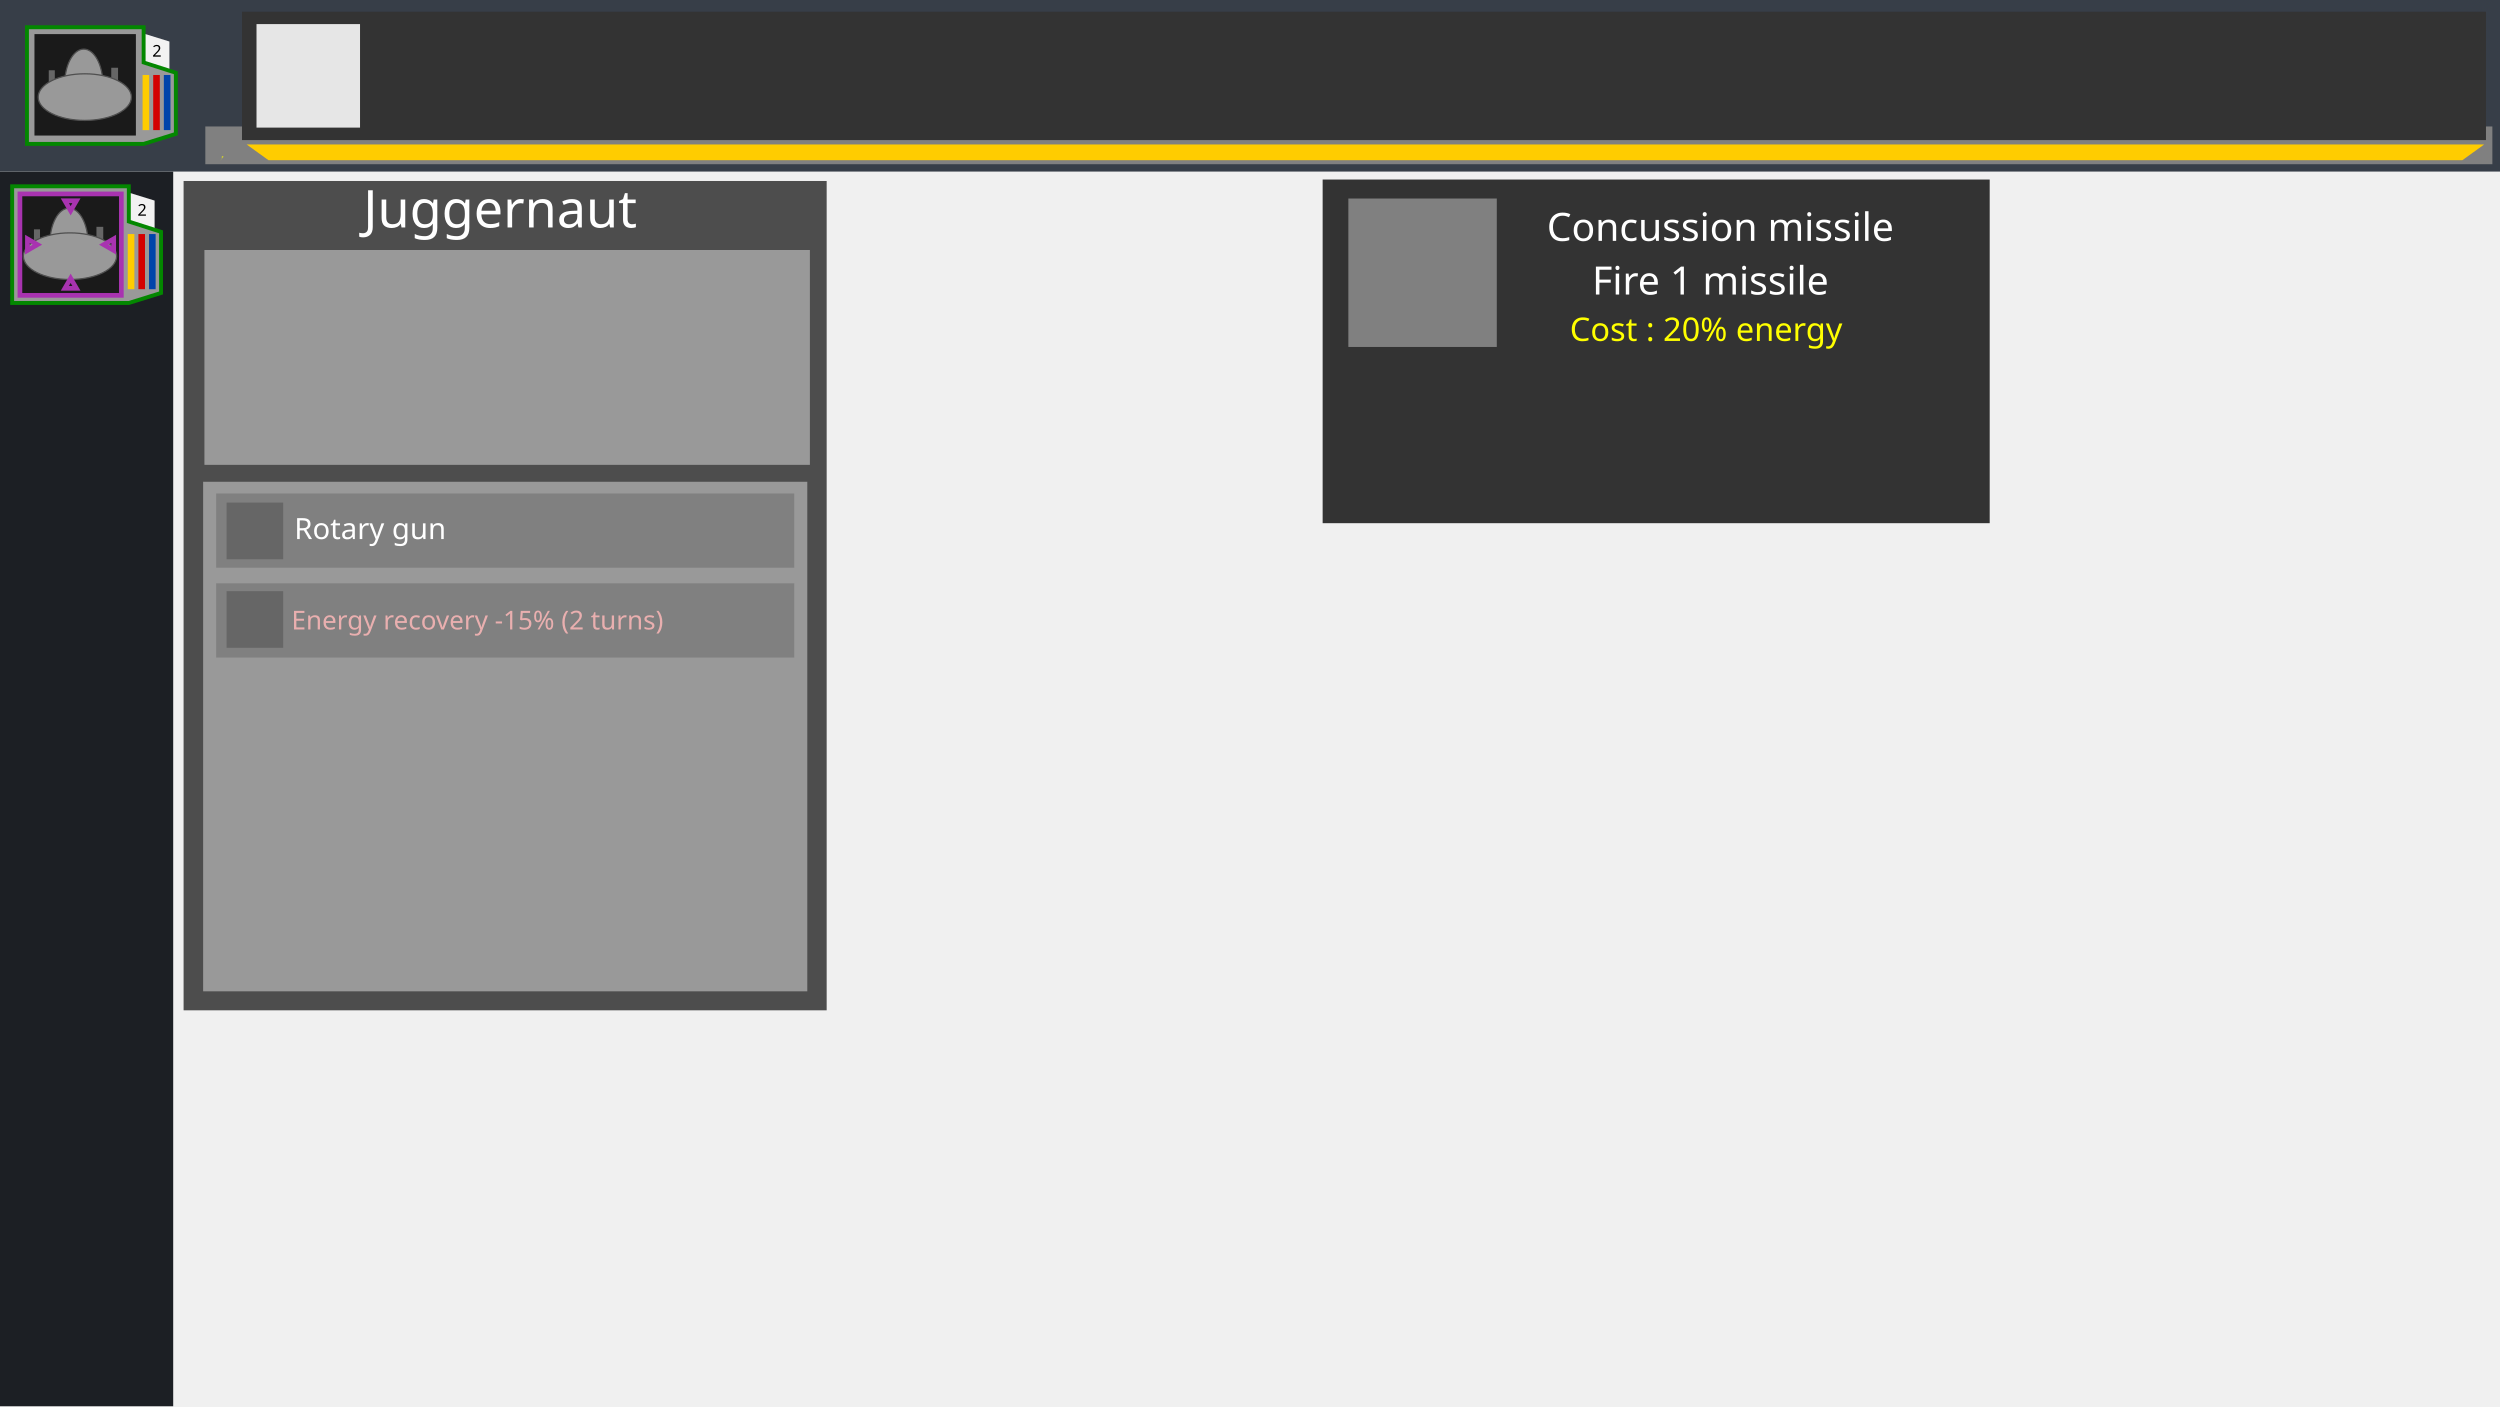
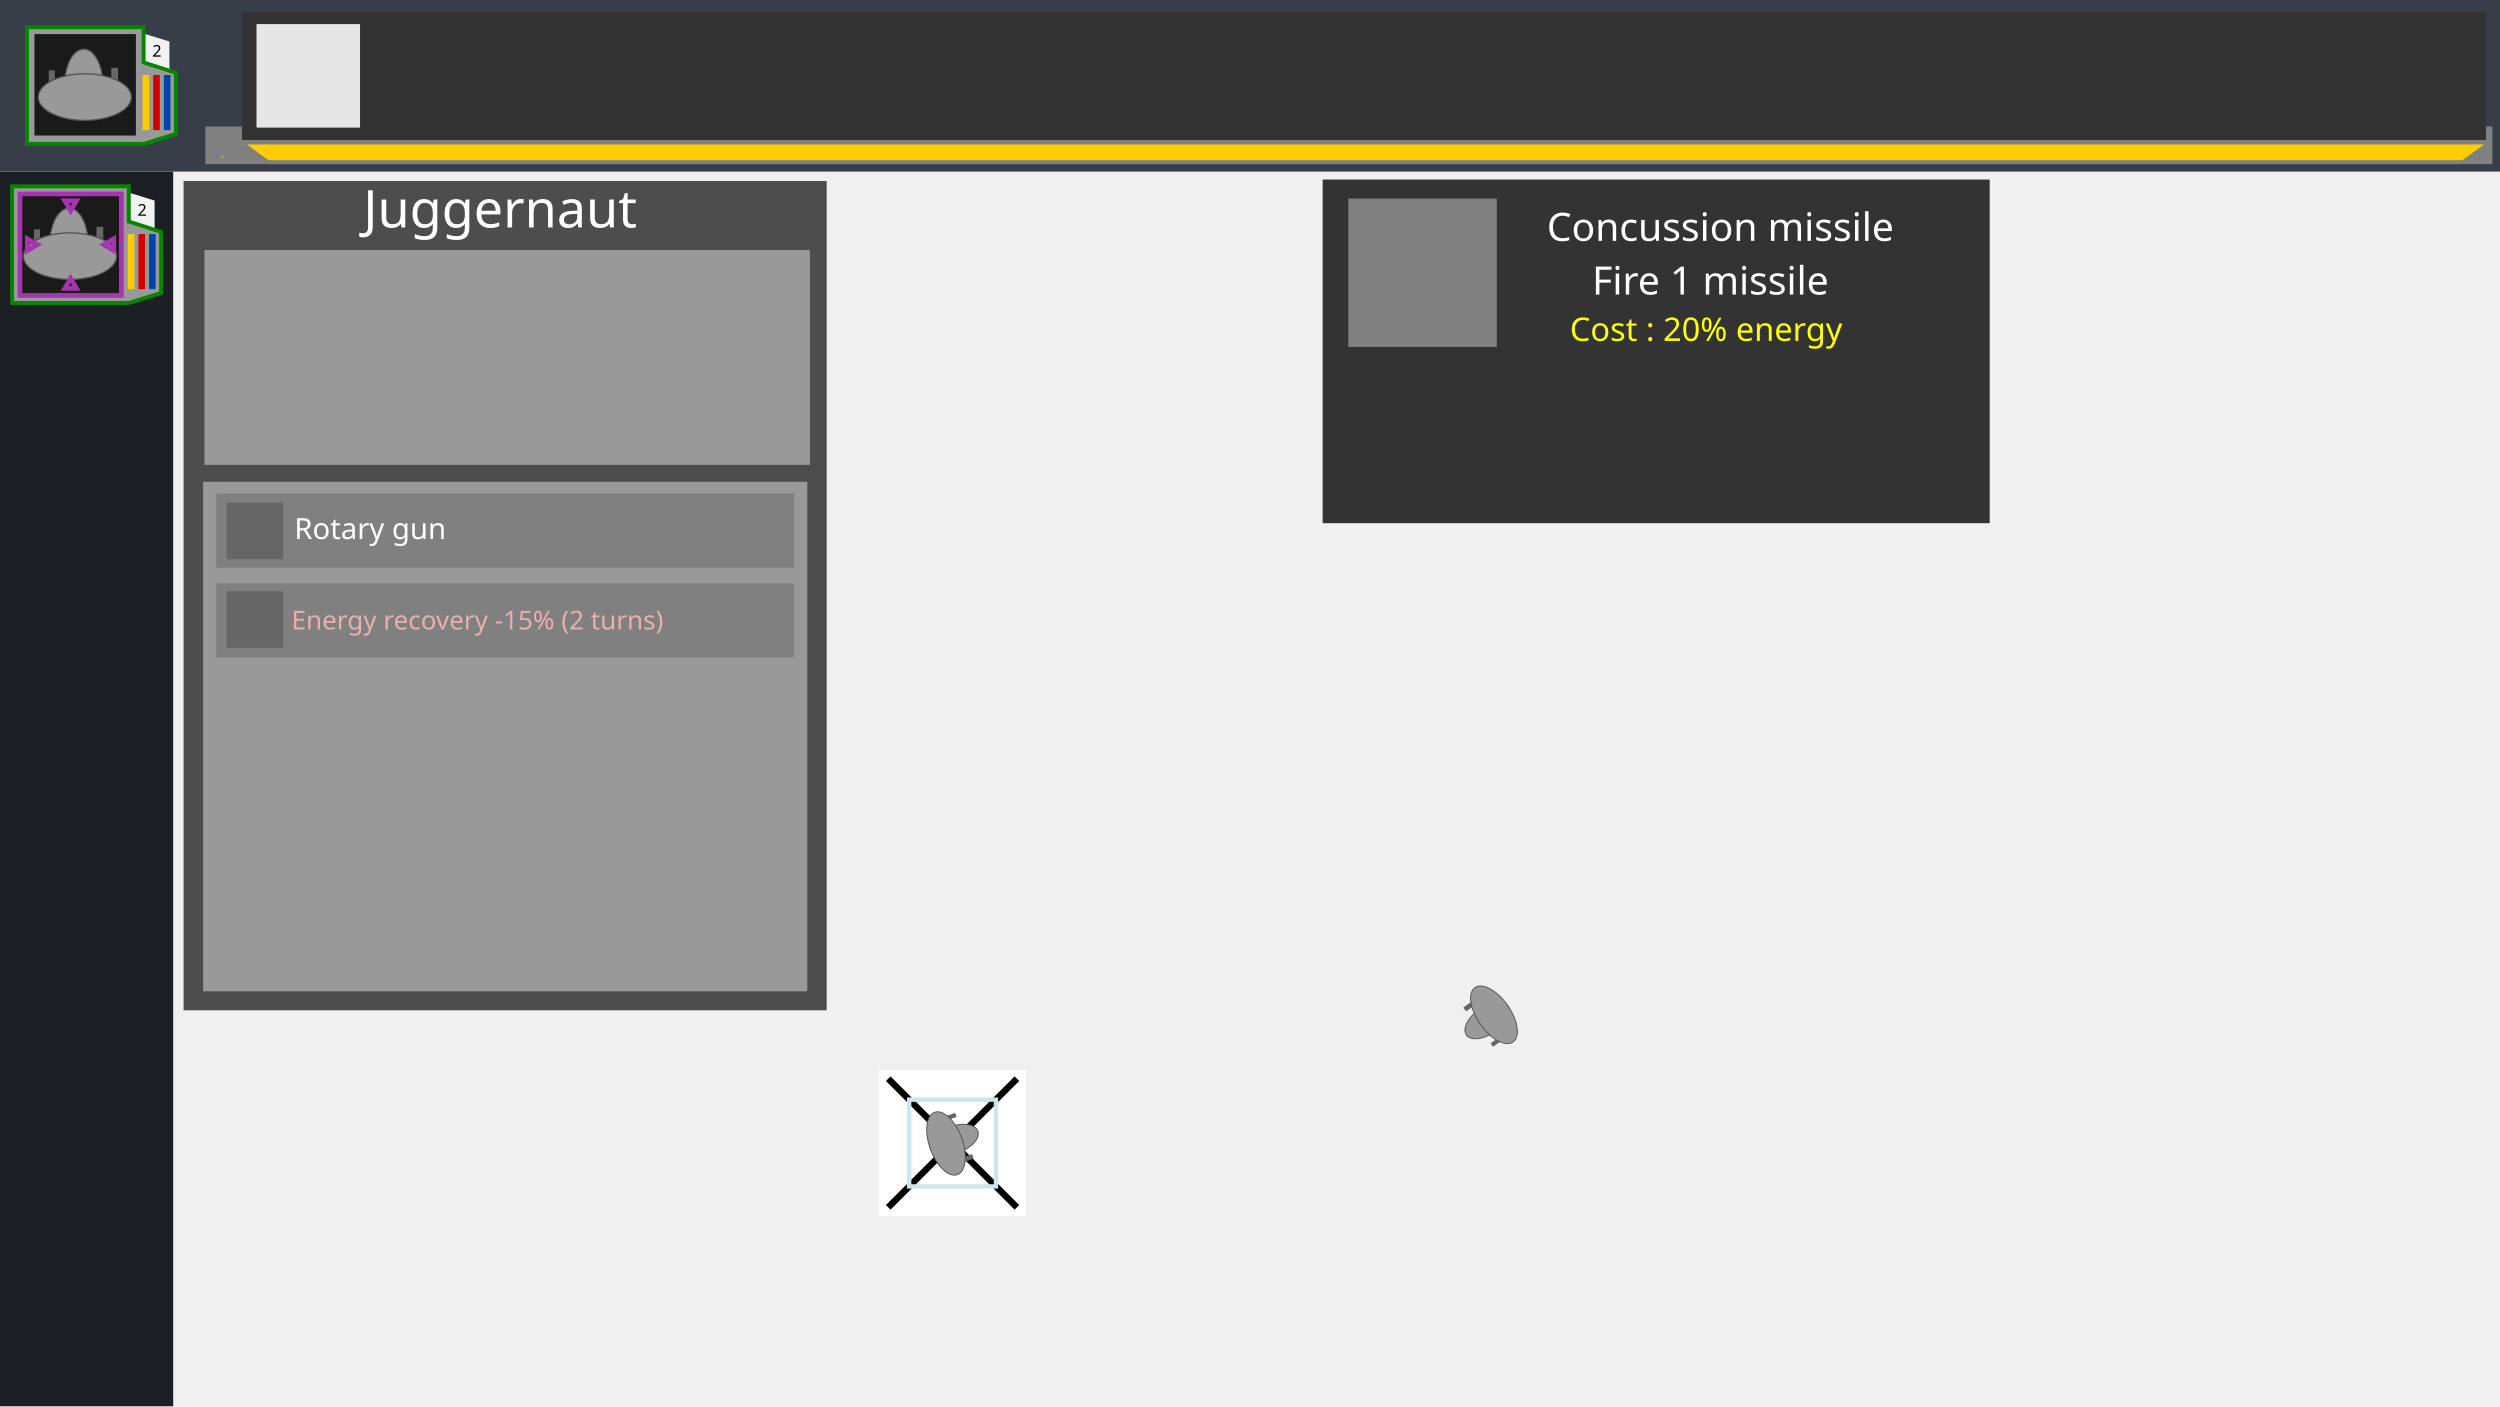
<svg xmlns="http://www.w3.org/2000/svg" xmlns:xlink="http://www.w3.org/1999/xlink" width="1920" height="1080" viewBox="0 0 1920 1080" id="svg2" version="1.1">
  <defs id="defs4">
    <mask maskUnits="userSpaceOnUse" id="mask4579">
      <g id="g4581" transform="translate(-31.78572,-23.92857)">
        <circle r="53.033" cy="-141.638" cx="132.835" id="circle4583" style="opacity:1;fill:none;fill-opacity:1;fill-rule:evenodd;stroke:#ffffff;stroke-width:4.3;stroke-linecap:butt;stroke-linejoin:miter;stroke-miterlimit:4;stroke-dasharray:none;stroke-opacity:1" />
        <path id="path4585" d="m 112.857,-206.209 55.357,0 -19.286,50.714 38.929,0 -73.929,92.857 21.429,-69.286 -36.429,0 z" style="fill:#ffffff;fill-opacity:1;fill-rule:evenodd;stroke:#000000;stroke-width:3.6;stroke-linecap:butt;stroke-linejoin:miter;stroke-miterlimit:4;stroke-dasharray:none;stroke-opacity:1" />
      </g>
    </mask>
  </defs>
+   <g id="layer17">
+     <g id="g4273">
+       <rect y="821.72" x="675.199" height="112.25" width="112.75" id="rect4417" style="opacity:1;fill:#ffffff;fill-opacity:1;fill-rule:evenodd;stroke:none;stroke-width:3.6;stroke-linecap:butt;stroke-linejoin:miter;stroke-miterlimit:4;stroke-dasharray:none;stroke-opacity:1" />
+       <path id="rect4375" d="m 680.397,830.203 47.641,47.641 -47.641,47.641 3.536,3.536 47.641,-47.641 47.641,47.641 3.536,-3.536 -47.641,-47.641 47.641,-47.641 -3.536,-3.536 -47.641,47.641 -47.641,-47.641 -3.536,3.536 z" style="opacity:1;fill:#000000;fill-opacity:1;fill-rule:evenodd;stroke:none;stroke-width:3.6;stroke-linecap:butt;stroke-linejoin:miter;stroke-miterlimit:4;stroke-dasharray:none;stroke-opacity:1" />
+     </g>
+     <path style="opacity:1;fill:#cbe6ed;fill-opacity:1;fill-rule:evenodd;stroke:none;stroke-width:3.6;stroke-linecap:butt;stroke-linejoin:miter;stroke-miterlimit:4;stroke-dasharray:none;stroke-opacity:1" d="m 696.573,842.843 0,70.004 70.002,0 0,-70.004 -70.002,0 z m 3.357,3.359 63.287,0 0,63.285 -63.287,0 0,-63.285 z" id="path4438" />
+     <use x="0" y="0" xlink:href="#g4184" id="use4320" transform="matrix(0.06661534,0.1830241,-0.1830241,0.06661534,775.1886,930.2258)" width="100%" height="100%" />
+     <use x="0" y="0" xlink:href="#use4320" id="use4429" transform="matrix(-0.9659258,0.258819,-0.258819,-0.9659258,2076.422,1439.591)" width="100%" height="100%" />
+   </g>
  <g id="layer13" style="display:inline">
    <g id="layer14">
      <rect transform="translate(0,27.63784)" style="opacity:1;fill:#1c1f24;fill-opacity:1;fill-rule:evenodd;stroke:none;stroke-width:16;stroke-linecap:butt;stroke-linejoin:miter;stroke-miterlimit:4;stroke-dasharray:none;stroke-opacity:1" id="rect4415" width="133.015" height="948.23" x="0" y="104.132" />
    </g>
    <g id="layer15" style="display:inline">
      <g id="g4211" transform="translate(-0.7657451,27.63784)">
        <path transform="translate(0,-27.63784)" id="rect4602" d="m 95.459,146.619 24.042,7.425 0,24.042 -24.042,0 z" style="display:inline;opacity:1;fill:#f2f2f2;fill-opacity:1;fill-rule:evenodd;stroke:none;stroke-width:3.6;stroke-linecap:butt;stroke-linejoin:miter;stroke-miterlimit:4;stroke-dasharray:none;stroke-opacity:1" />
        <path id="rect4197" d="m 10.102,115.446 89.601,0 0,27.06 24.743,7.928 0,46.913 -24.743,7.699 -89.601,0 z" style="opacity:1;fill:#999999;fill-opacity:1;fill-rule:evenodd;stroke:#038700;stroke-width:3;stroke-linecap:butt;stroke-linejoin:miter;stroke-miterlimit:4;stroke-dasharray:none;stroke-opacity:1" />
        <rect y="152.119" x="98.892" height="42.341" width="5.065" id="rect4437-3-3" style="opacity:1;fill:#ffcc00;fill-opacity:1;fill-rule:evenodd;stroke:none;stroke-width:16;stroke-linecap:butt;stroke-linejoin:miter;stroke-miterlimit:4;stroke-dasharray:none;stroke-opacity:1" />
        <rect y="152.119" x="107.062" height="42.341" width="5.065" id="rect4437-3-3-6" style="opacity:1;fill:#d40000;fill-opacity:1;fill-rule:evenodd;stroke:none;stroke-width:16;stroke-linecap:butt;stroke-linejoin:miter;stroke-miterlimit:4;stroke-dasharray:none;stroke-opacity:1" />
        <rect y="152.119" x="115.232" height="42.341" width="5.065" id="rect4437-3-3-6-7" style="opacity:1;fill:#0044aa;fill-opacity:1;fill-rule:evenodd;stroke:none;stroke-width:16;stroke-linecap:butt;stroke-linejoin:miter;stroke-miterlimit:4;stroke-dasharray:none;stroke-opacity:1" />
        <rect y="120.727" x="15.855" height="77.905" width="77.905" id="rect4248" style="opacity:1;fill:#1a1a1a;fill-opacity:1;fill-rule:evenodd;stroke:none;stroke-width:3.6;stroke-linecap:butt;stroke-linejoin:miter;stroke-miterlimit:4;stroke-dasharray:none;stroke-opacity:1" />
        <use height="100%" width="100%" transform="matrix(0.2736787,0,0,0.2736787,146.6348,129.8692)" id="use4250" xlink:href="#g4184" y="0" x="0" />
        <text id="text4606" y="138.048" x="106.339" style="font-style:normal;font-weight:normal;font-size:12.5px;line-height:125%;font-family:sans-serif;letter-spacing:0px;word-spacing:0px;fill:#000000;fill-opacity:1;stroke:none;stroke-width:1px;stroke-linecap:butt;stroke-linejoin:miter;stroke-opacity:1" xml:space="preserve">
          <tspan y="138.048" x="106.339" id="tspan4608">2</tspan>
        </text>
      </g>
    </g>
    <g id="layer16" style="display:inline">
      <rect y="148.931" x="15.297" height="77.905" width="77.905" id="rect4248-3" style="display:inline;opacity:1;fill:none;fill-opacity:1;fill-rule:evenodd;stroke:#a833b0;stroke-width:3.6;stroke-linecap:butt;stroke-linejoin:miter;stroke-miterlimit:4;stroke-dasharray:none;stroke-opacity:1" />
      <path style="opacity:1;fill:none;fill-opacity:1;fill-rule:evenodd;stroke:#a833b0;stroke-width:3.6;stroke-linecap:butt;stroke-linejoin:miter;stroke-miterlimit:4;stroke-dasharray:none;stroke-opacity:1" id="path4312" d="m 54.25,161.881 -4.444,-7.697 8.887,0 z" />
      <use x="0" y="0" xlink:href="#path4312" id="use4314" transform="matrix(1,0,0,-1,0,375.6155)" width="100%" height="100%" />
      <use x="0" y="0" xlink:href="#path4312" id="use4316" transform="matrix(0,-1,1,0,-133.125,242.1338)" width="100%" height="100%" />
      <use x="0" y="0" xlink:href="#path4312" id="use4318" transform="matrix(0,1,-1,0,241.5,133.6338)" width="100%" height="100%" />
    </g>
  </g>
  <g id="layer5" style="display:inline">
    <g id="layer11">
      <rect style="opacity:1;fill:#373e48;fill-opacity:1;fill-rule:evenodd;stroke:none;stroke-width:16;stroke-linecap:butt;stroke-linejoin:miter;stroke-miterlimit:4;stroke-dasharray:none;stroke-opacity:1" id="rect4413" width="1920" height="131.77" x="0" y="-27.638" transform="translate(0,27.63784)" />
    </g>
    <g id="layer6">
      <g id="layer7" style="display:inline">
        <rect style="opacity:1;fill:#808080;fill-opacity:1;fill-rule:evenodd;stroke:none;stroke-width:3.6;stroke-linecap:butt;stroke-linejoin:miter;stroke-miterlimit:4;stroke-dasharray:none;stroke-opacity:1" id="rect4249" width="1756.453" height="28.991" x="157.685" y="97.122" />
      </g>
      <g id="layer8">
        <path transform="translate(0,27.63784)" style="opacity:1;fill:#ffcc00;fill-opacity:1;fill-rule:evenodd;stroke:none;stroke-width:16;stroke-linecap:butt;stroke-linejoin:miter;stroke-miterlimit:4;stroke-dasharray:none;stroke-opacity:1" d="m 206.228,95.419 1684.823,0 16.824,-12.122 -1718.471,0 z" id="rect4437" />
        <use x="0" y="0" xlink:href="#g4573" id="use4168" transform="matrix(0.7533123,0,0,0.7533123,177.4555,219.2185)" width="100%" height="100%" />
      </g>
    </g>
    <g id="layer9">
      <g id="layer10">
        <rect style="opacity:1;fill:#333333;fill-opacity:1;fill-rule:evenodd;stroke:none;stroke-width:16;stroke-linecap:butt;stroke-linejoin:miter;stroke-miterlimit:4;stroke-dasharray:none;stroke-opacity:1" id="rect4439" width="1723.382" height="98.571" x="185.847" y="9" />
      </g>
    </g>
    <g id="layer12">
      <use x="0" y="0" xlink:href="#g4211" id="use4222" transform="translate(11.37235,-122.1695)" width="100%" height="100%" />
    </g>
  </g>
  <g id="layer2" style="display:inline">
    <rect style="opacity:1;fill:#4d4d4d;fill-opacity:1;fill-rule:evenodd;stroke:none;stroke-width:3.6;stroke-linecap:butt;stroke-linejoin:miter;stroke-miterlimit:4;stroke-dasharray:none;stroke-opacity:1" id="rect4578" width="493.879" height="636.924" x="141" y="139" />
    <text xml:space="preserve" style="font-style:normal;font-weight:normal;font-size:40px;line-height:125%;font-family:sans-serif;letter-spacing:0px;word-spacing:0px;fill:#ffffff;fill-opacity:1;stroke:none;stroke-width:1px;stroke-linecap:butt;stroke-linejoin:miter;stroke-opacity:1" x="279" y="174.707" id="text4580">
      <tspan id="tspan4582" x="279" y="174.707">Juggernaut</tspan>
    </text>
    <rect style="opacity:1;fill:#999999;fill-opacity:1;fill-rule:evenodd;stroke:none;stroke-width:3.6;stroke-linecap:butt;stroke-linejoin:miter;stroke-miterlimit:4;stroke-dasharray:none;stroke-opacity:1" id="rect4584" width="465" height="165" x="157" y="192" />
    <rect style="opacity:1;fill:#999999;fill-opacity:1;fill-rule:evenodd;stroke:none;stroke-width:3.6;stroke-linecap:butt;stroke-linejoin:miter;stroke-miterlimit:4;stroke-dasharray:none;stroke-opacity:1" id="rect4586" width="464" height="391.338" x="156" y="370" />
    <rect style="opacity:1;fill:#808080;fill-opacity:1;fill-rule:evenodd;stroke:none;stroke-width:3.6;stroke-linecap:butt;stroke-linejoin:miter;stroke-miterlimit:4;stroke-dasharray:none;stroke-opacity:1" id="rect4594" width="444" height="57" x="166" y="379" />
    <rect style="opacity:1;fill:#666666;fill-opacity:1;fill-rule:evenodd;stroke:none;stroke-width:3.6;stroke-linecap:butt;stroke-linejoin:miter;stroke-miterlimit:4;stroke-dasharray:none;stroke-opacity:1" id="rect4596" width="43.5" height="43.5" x="174" y="386" />
    <text xml:space="preserve" style="font-style:normal;font-weight:normal;font-size:40px;line-height:125%;font-family:sans-serif;letter-spacing:0px;word-spacing:0px;fill:#ffffff;fill-opacity:1;stroke:none;stroke-width:1px;stroke-linecap:butt;stroke-linejoin:miter;stroke-opacity:1" x="226" y="414" id="text4598">
      <tspan id="tspan4600" x="226" y="414" style="font-size:22.5px">Rotary gun</tspan>
    </text>
    <use x="0" y="0" xlink:href="#rect4594" id="use4261" transform="translate(0,69)" width="100%" height="100%" />
    <use x="0" y="0" xlink:href="#rect4596" id="use4263" transform="translate(0,68)" width="100%" height="100%" />
    <text xml:space="preserve" style="font-style:normal;font-weight:normal;font-size:20px;line-height:125%;font-family:sans-serif;letter-spacing:0px;word-spacing:0px;display:inline;fill:#e9afaf;fill-opacity:1;stroke:none;stroke-width:1px;stroke-linecap:butt;stroke-linejoin:miter;stroke-opacity:1" x="223.873" y="483.42" id="text4598-3">
      <tspan id="tspan4600-5" x="223.873" y="483.42" style="font-size:20px;fill:#e9afaf">Energy recovery -15% (2 turns)</tspan>
    </text>
    <rect style="opacity:1;fill:#e6e6e6;fill-opacity:1;fill-rule:evenodd;stroke:none;stroke-width:3.6;stroke-linecap:butt;stroke-linejoin:miter;stroke-miterlimit:4;stroke-dasharray:none;stroke-opacity:1" id="rect4320" width="79.5" height="79.5" x="197" y="18.5" />
  </g>
  <g id="layer4">
    <rect style="display:inline;opacity:1;fill:#333333;fill-opacity:1;fill-rule:evenodd;stroke:none;stroke-width:3.6;stroke-linecap:butt;stroke-linejoin:miter;stroke-miterlimit:4;stroke-dasharray:none;stroke-opacity:1" id="rect4578-3" width="512.293" height="263.924" x="1015.795" y="137.882" />
    <rect style="opacity:1;fill:#808080;fill-opacity:1;fill-rule:evenodd;stroke:none;stroke-width:3.6;stroke-linecap:butt;stroke-linejoin:miter;stroke-miterlimit:4;stroke-dasharray:none;stroke-opacity:1" id="rect4260" width="114" height="114" x="1035.535" y="152.464" />
    <text xml:space="preserve" style="font-style:normal;font-weight:normal;font-size:40px;line-height:125%;font-family:sans-serif;letter-spacing:0px;word-spacing:0px;fill:#000000;fill-opacity:1;stroke:none;stroke-width:1px;stroke-linecap:butt;stroke-linejoin:miter;stroke-opacity:1" x="1188" y="185" id="text4262">
      <tspan id="tspan4264" x="1188" y="185" style="font-size:30px;fill:#ffffff">Concussion missile</tspan>
    </text>
    <text xml:space="preserve" style="font-style:normal;font-weight:normal;font-size:40px;line-height:125%;font-family:sans-serif;letter-spacing:0px;word-spacing:0px;fill:#000000;fill-opacity:1;stroke:none;stroke-width:1px;stroke-linecap:butt;stroke-linejoin:miter;stroke-opacity:1" x="1222.749" y="226.184" id="text4262-6">
      <tspan id="tspan4264-7" x="1222.749" y="226.184" style="font-size:30px;fill:#ffffff">Fire 1 missile</tspan>
    </text>
    <text xml:space="preserve" style="font-style:normal;font-weight:normal;font-size:40px;line-height:125%;font-family:sans-serif;letter-spacing:0px;word-spacing:0px;fill:#000000;fill-opacity:1;stroke:none;stroke-width:1px;stroke-linecap:butt;stroke-linejoin:miter;stroke-opacity:1" x="1205.605" y="261.827" id="text4284">
      <tspan x="1205.605" y="261.827" style="font-size:25px;fill:#ffff00" id="tspan4431">Cost : 20% energy</tspan>
    </text>
    <flowRoot xml:space="preserve" id="flowRoot4288" style="font-style:normal;font-weight:normal;font-size:40px;line-height:125%;font-family:sans-serif;letter-spacing:0px;word-spacing:0px;fill:#000000;fill-opacity:1;stroke:none;stroke-width:1px;stroke-linecap:butt;stroke-linejoin:miter;stroke-opacity:1" transform="translate(114,0)">
      <flowRegion id="flowRegion4290">
        <rect id="rect4292" width="478.711" height="104.652" x="919.946" y="280.969" />
      </flowRegion>
      <flowPara id="flowPara4294" style="font-size:17.5px;fill:#ffffff">Shoot a single missile that explodes just before impact, and overloads the shield, doing <flowSpan style="fill:#3771c8" id="flowSpan4298">7 shield damage</flowSpan>
      </flowPara>
    </flowRoot>
  </g>
  <g id="layer1" transform="translate(0,27.63784)">
    <g id="g4573" transform="matrix(0.1866879,0,0,0.1923607,-25.92028,-110.7567)">
      <rect mask="url(#mask4579)" y="-232.652" x="44.286" height="147.514" width="116.591" id="rect4552" style="opacity:1;fill:#ffff00;fill-opacity:1;fill-rule:evenodd;stroke:none;stroke-width:3.6;stroke-linecap:butt;stroke-linejoin:miter;stroke-miterlimit:4;stroke-dasharray:none;stroke-opacity:1" />
    </g>
    <path style="opacity:1;fill:#d40000;fill-opacity:1;fill-rule:evenodd;stroke:none;stroke-width:3.6;stroke-linecap:butt;stroke-linejoin:miter;stroke-miterlimit:4;stroke-dasharray:none;stroke-opacity:1" id="path5830" d="m 173.6,-100.378 -73.419,-1e-5 -36.709,-63.582 36.709,-63.582 73.419,1e-5 36.709,63.582 z" />
    <circle style="opacity:1;fill:#2c5aa0;fill-opacity:1;fill-rule:evenodd;stroke:none;stroke-width:3.6;stroke-linecap:butt;stroke-linejoin:miter;stroke-miterlimit:4;stroke-dasharray:none;stroke-opacity:1" id="path4192" cx="343.957" cy="-162.851" r="70.711" />
    <g id="g4184">
      <rect y="68.07" x="-437.699" height="60.811" width="16.971" id="rect4180" style="opacity:1;fill:#666666;fill-opacity:1;fill-rule:evenodd;stroke:none;stroke-width:3.6;stroke-linecap:butt;stroke-linejoin:miter;stroke-miterlimit:4;stroke-dasharray:none;stroke-opacity:1" />
      <rect y="60.998" x="-262.337" height="73.539" width="19.092" id="rect4182" style="opacity:1;fill:#666666;fill-opacity:1;fill-rule:evenodd;stroke:none;stroke-width:3.6;stroke-linecap:butt;stroke-linejoin:miter;stroke-miterlimit:4;stroke-dasharray:none;stroke-opacity:1" />
      <ellipse ry="99.702" rx="53.74" cy="108.375" cx="-339.411" id="path4176" style="opacity:1;fill:#999999;fill-opacity:1;fill-rule:evenodd;stroke:#4f4f4f;stroke-width:3.6;stroke-linecap:butt;stroke-linejoin:miter;stroke-miterlimit:4;stroke-dasharray:none;stroke-opacity:1" />
      <ellipse ry="65.407" rx="130.815" cy="143.376" cx="-336.583" id="path4178" style="opacity:1;fill:#999999;fill-opacity:1;fill-rule:evenodd;stroke:#4f4f4f;stroke-width:3.6;stroke-linecap:butt;stroke-linejoin:miter;stroke-miterlimit:4;stroke-dasharray:none;stroke-opacity:1" />
    </g>
  </g>
  <g id="layer3" style="display:none">
    <text xml:space="preserve" style="font-style:normal;font-weight:normal;font-size:40px;line-height:125%;font-family:sans-serif;letter-spacing:0px;word-spacing:0px;fill:#000000;fill-opacity:1;stroke:none;stroke-width:1px;stroke-linecap:butt;stroke-linejoin:miter;stroke-opacity:1" x="-126.316" y="118.897" id="text4611">
      <tspan id="tspan4613" x="-126.316" y="118.897" style="font-size:22.5px;fill:#ff00ff">Ship level</tspan>
    </text>
    <path style="fill:#ff00ff;fill-rule:evenodd;stroke:#ff00ff;stroke-width:3.3;stroke-linecap:butt;stroke-linejoin:miter;stroke-miterlimit:4;stroke-dasharray:none;stroke-opacity:1" d="m -10.607,123.638 113.844,36.416" id="path4615" />
    <text xml:space="preserve" style="font-style:normal;font-weight:normal;font-size:40px;line-height:125%;font-family:sans-serif;letter-spacing:0px;word-spacing:0px;display:inline;fill:#000000;fill-opacity:1;stroke:none;stroke-width:1px;stroke-linecap:butt;stroke-linejoin:miter;stroke-opacity:1" x="-243.261" y="431.207" id="text4611-5">
      <tspan x="-243.261" y="431.207" style="font-size:22.5px;fill:#ff00ff" id="tspan4635">Available weapon/ability</tspan>
    </text>
    <path style="display:inline;fill:#ff00ff;fill-rule:evenodd;stroke:#ff00ff;stroke-width:3.3;stroke-linecap:butt;stroke-linejoin:miter;stroke-miterlimit:4;stroke-dasharray:none;stroke-opacity:1" d="M 47.078,419.792 172.922,406.208" id="path4615-5" />
    <text xml:space="preserve" style="font-style:normal;font-weight:normal;font-size:40px;line-height:125%;font-family:sans-serif;letter-spacing:0px;word-spacing:0px;display:inline;fill:#000000;fill-opacity:1;stroke:none;stroke-width:1px;stroke-linecap:butt;stroke-linejoin:miter;stroke-opacity:1" x="701.998" y="477.823" id="text4611-5-6">
      <tspan x="701.998" y="477.823" style="font-size:22.5px;fill:#ff00ff" id="tspan4635-2">Auto-scroll area</tspan>
    </text>
    <path style="display:inline;fill:#ff00ff;fill-rule:evenodd;stroke:#ff00ff;stroke-width:3.3;stroke-linecap:butt;stroke-linejoin:miter;stroke-miterlimit:4;stroke-dasharray:none;stroke-opacity:1" d="m 619.977,512.713 73.518,-40.454" id="path4615-5-9" />
    <text xml:space="preserve" style="font-style:normal;font-weight:normal;font-size:40px;line-height:125%;font-family:sans-serif;letter-spacing:0px;word-spacing:0px;display:inline;fill:#000000;fill-opacity:1;stroke:none;stroke-width:1px;stroke-linecap:butt;stroke-linejoin:miter;stroke-opacity:1" x="747.306" y="156.019" id="text4611-5-6-1">
      <tspan x="747.306" y="156.019" style="font-size:22.5px;fill:#ff00ff" id="tspan4635-2-2">Ship details,</tspan>
      <tspan x="747.306" y="184.144" style="font-size:22.5px;fill:#ff00ff" id="tspan4283">on hover or hold</tspan>
    </text>
    <path style="display:inline;fill:#ff00ff;fill-rule:evenodd;stroke:#ff00ff;stroke-width:3.3;stroke-linecap:butt;stroke-linejoin:miter;stroke-miterlimit:4;stroke-dasharray:none;stroke-opacity:1" d="M 634.947,170.101 741.699,146.617" id="path4615-5-9-0" />
    <text xml:space="preserve" style="font-style:normal;font-weight:normal;font-size:40px;line-height:125%;font-family:sans-serif;letter-spacing:0px;word-spacing:0px;display:inline;fill:#000000;fill-opacity:1;stroke:none;stroke-width:1px;stroke-linecap:butt;stroke-linejoin:miter;stroke-opacity:1" x="1551.192" y="171.625" id="text4611-5-6-1-5">
      <tspan x="1551.192" y="171.625" style="font-size:22.5px;fill:#ff00ff" id="tspan4635-2-2-6">Equipment name</tspan>
    </text>
    <path style="display:inline;fill:#ff00ff;fill-rule:evenodd;stroke:#ff00ff;stroke-width:3.3;stroke-linecap:butt;stroke-linejoin:miter;stroke-miterlimit:4;stroke-dasharray:none;stroke-opacity:1" d="m 1483.237,174.415 62.252,-4.483" id="path4615-5-9-0-9" />
    <text xml:space="preserve" style="font-style:normal;font-weight:normal;font-size:40px;line-height:125%;font-family:sans-serif;letter-spacing:0px;word-spacing:0px;display:inline;fill:#000000;fill-opacity:1;stroke:none;stroke-width:1px;stroke-linecap:butt;stroke-linejoin:miter;stroke-opacity:1" x="1550.467" y="214.914" id="text4611-5-6-1-5-7">
      <tspan x="1550.467" y="214.914" style="font-size:22.5px;fill:#ff00ff" id="tspan4635-2-2-6-0">Action name</tspan>
    </text>
    <path style="display:inline;fill:#ff00ff;fill-rule:evenodd;stroke:#ff00ff;stroke-width:3.3;stroke-linecap:butt;stroke-linejoin:miter;stroke-miterlimit:4;stroke-dasharray:none;stroke-opacity:1" d="m 1428.374,216.742 117.252,-8.483" id="path4615-5-9-0-9-9" />
    <text xml:space="preserve" style="font-style:normal;font-weight:normal;font-size:40px;line-height:125%;font-family:sans-serif;letter-spacing:0px;word-spacing:0px;display:inline;fill:#000000;fill-opacity:1;stroke:none;stroke-width:1px;stroke-linecap:butt;stroke-linejoin:miter;stroke-opacity:1" x="1231.959" y="495.066" id="text4611-5-6-1-3">
      <tspan x="1231.959" y="495.066" style="font-size:22.5px;fill:#ff00ff" id="tspan4635-2-2-60">Action details, on hover or hold</tspan>
    </text>
    <path style="display:inline;fill:#ff00ff;fill-rule:evenodd;stroke:#ff00ff;stroke-width:3.3;stroke-linecap:butt;stroke-linejoin:miter;stroke-miterlimit:4;stroke-dasharray:none;stroke-opacity:1" d="m 1330.624,400.742 15.752,66.517" id="path4615-5-9-0-6" />
    <text xml:space="preserve" style="font-style:normal;font-weight:normal;font-size:40px;line-height:125%;font-family:sans-serif;letter-spacing:0px;word-spacing:0px;display:inline;fill:#000000;fill-opacity:1;stroke:none;stroke-width:1px;stroke-linecap:butt;stroke-linejoin:miter;stroke-opacity:1" x="-112.708" y="496.207" id="text4611-5-62">
      <tspan x="-112.708" y="496.207" style="font-size:22.5px;fill:#ff00ff" id="tspan4635-9">Active effect</tspan>
    </text>
    <path style="display:inline;fill:#ff00ff;fill-rule:evenodd;stroke:#ff00ff;stroke-width:3.3;stroke-linecap:butt;stroke-linejoin:miter;stroke-miterlimit:4;stroke-dasharray:none;stroke-opacity:1" d="M 48.078,488.792 173.922,475.208" id="path4615-5-1" />
  </g>
</svg>
